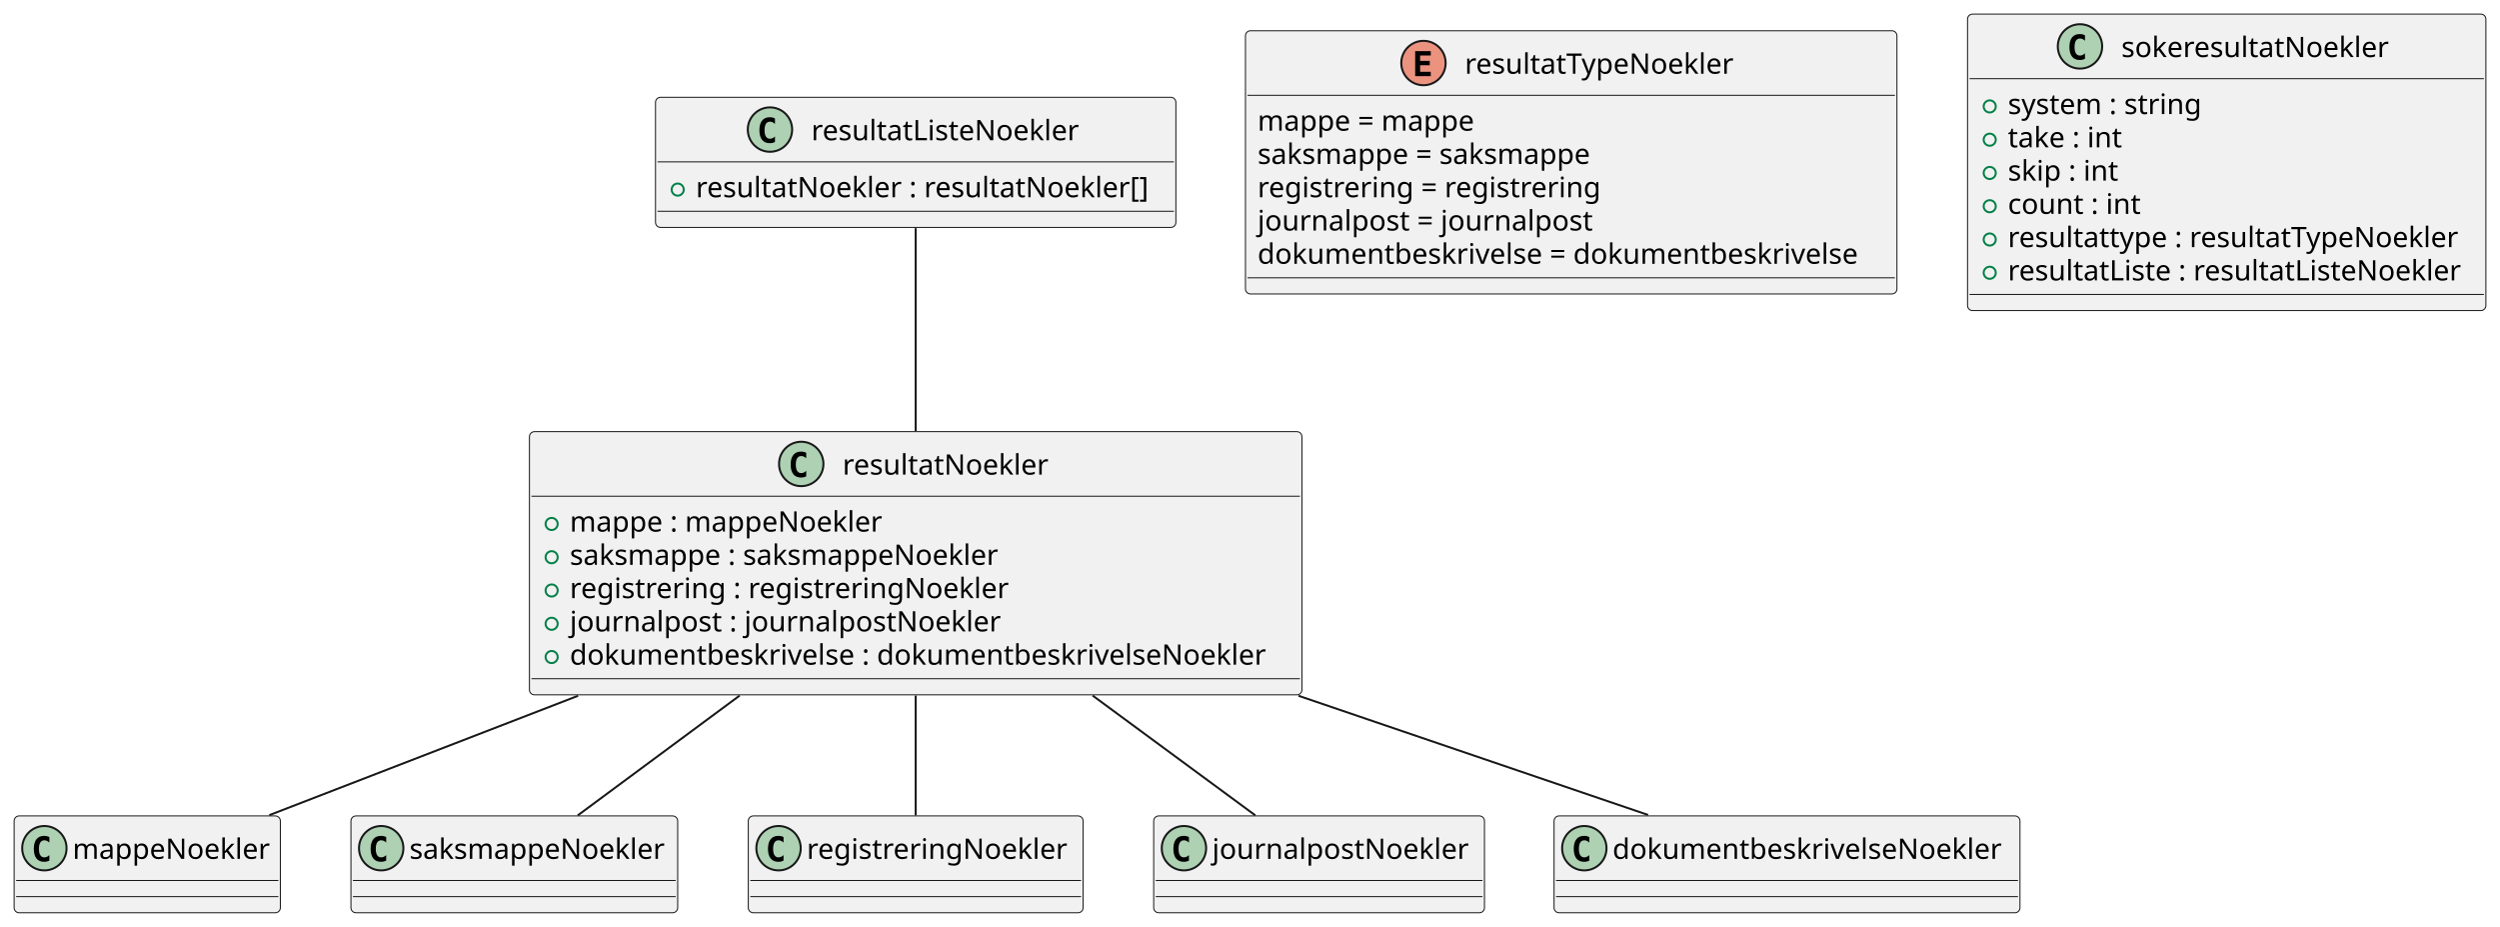
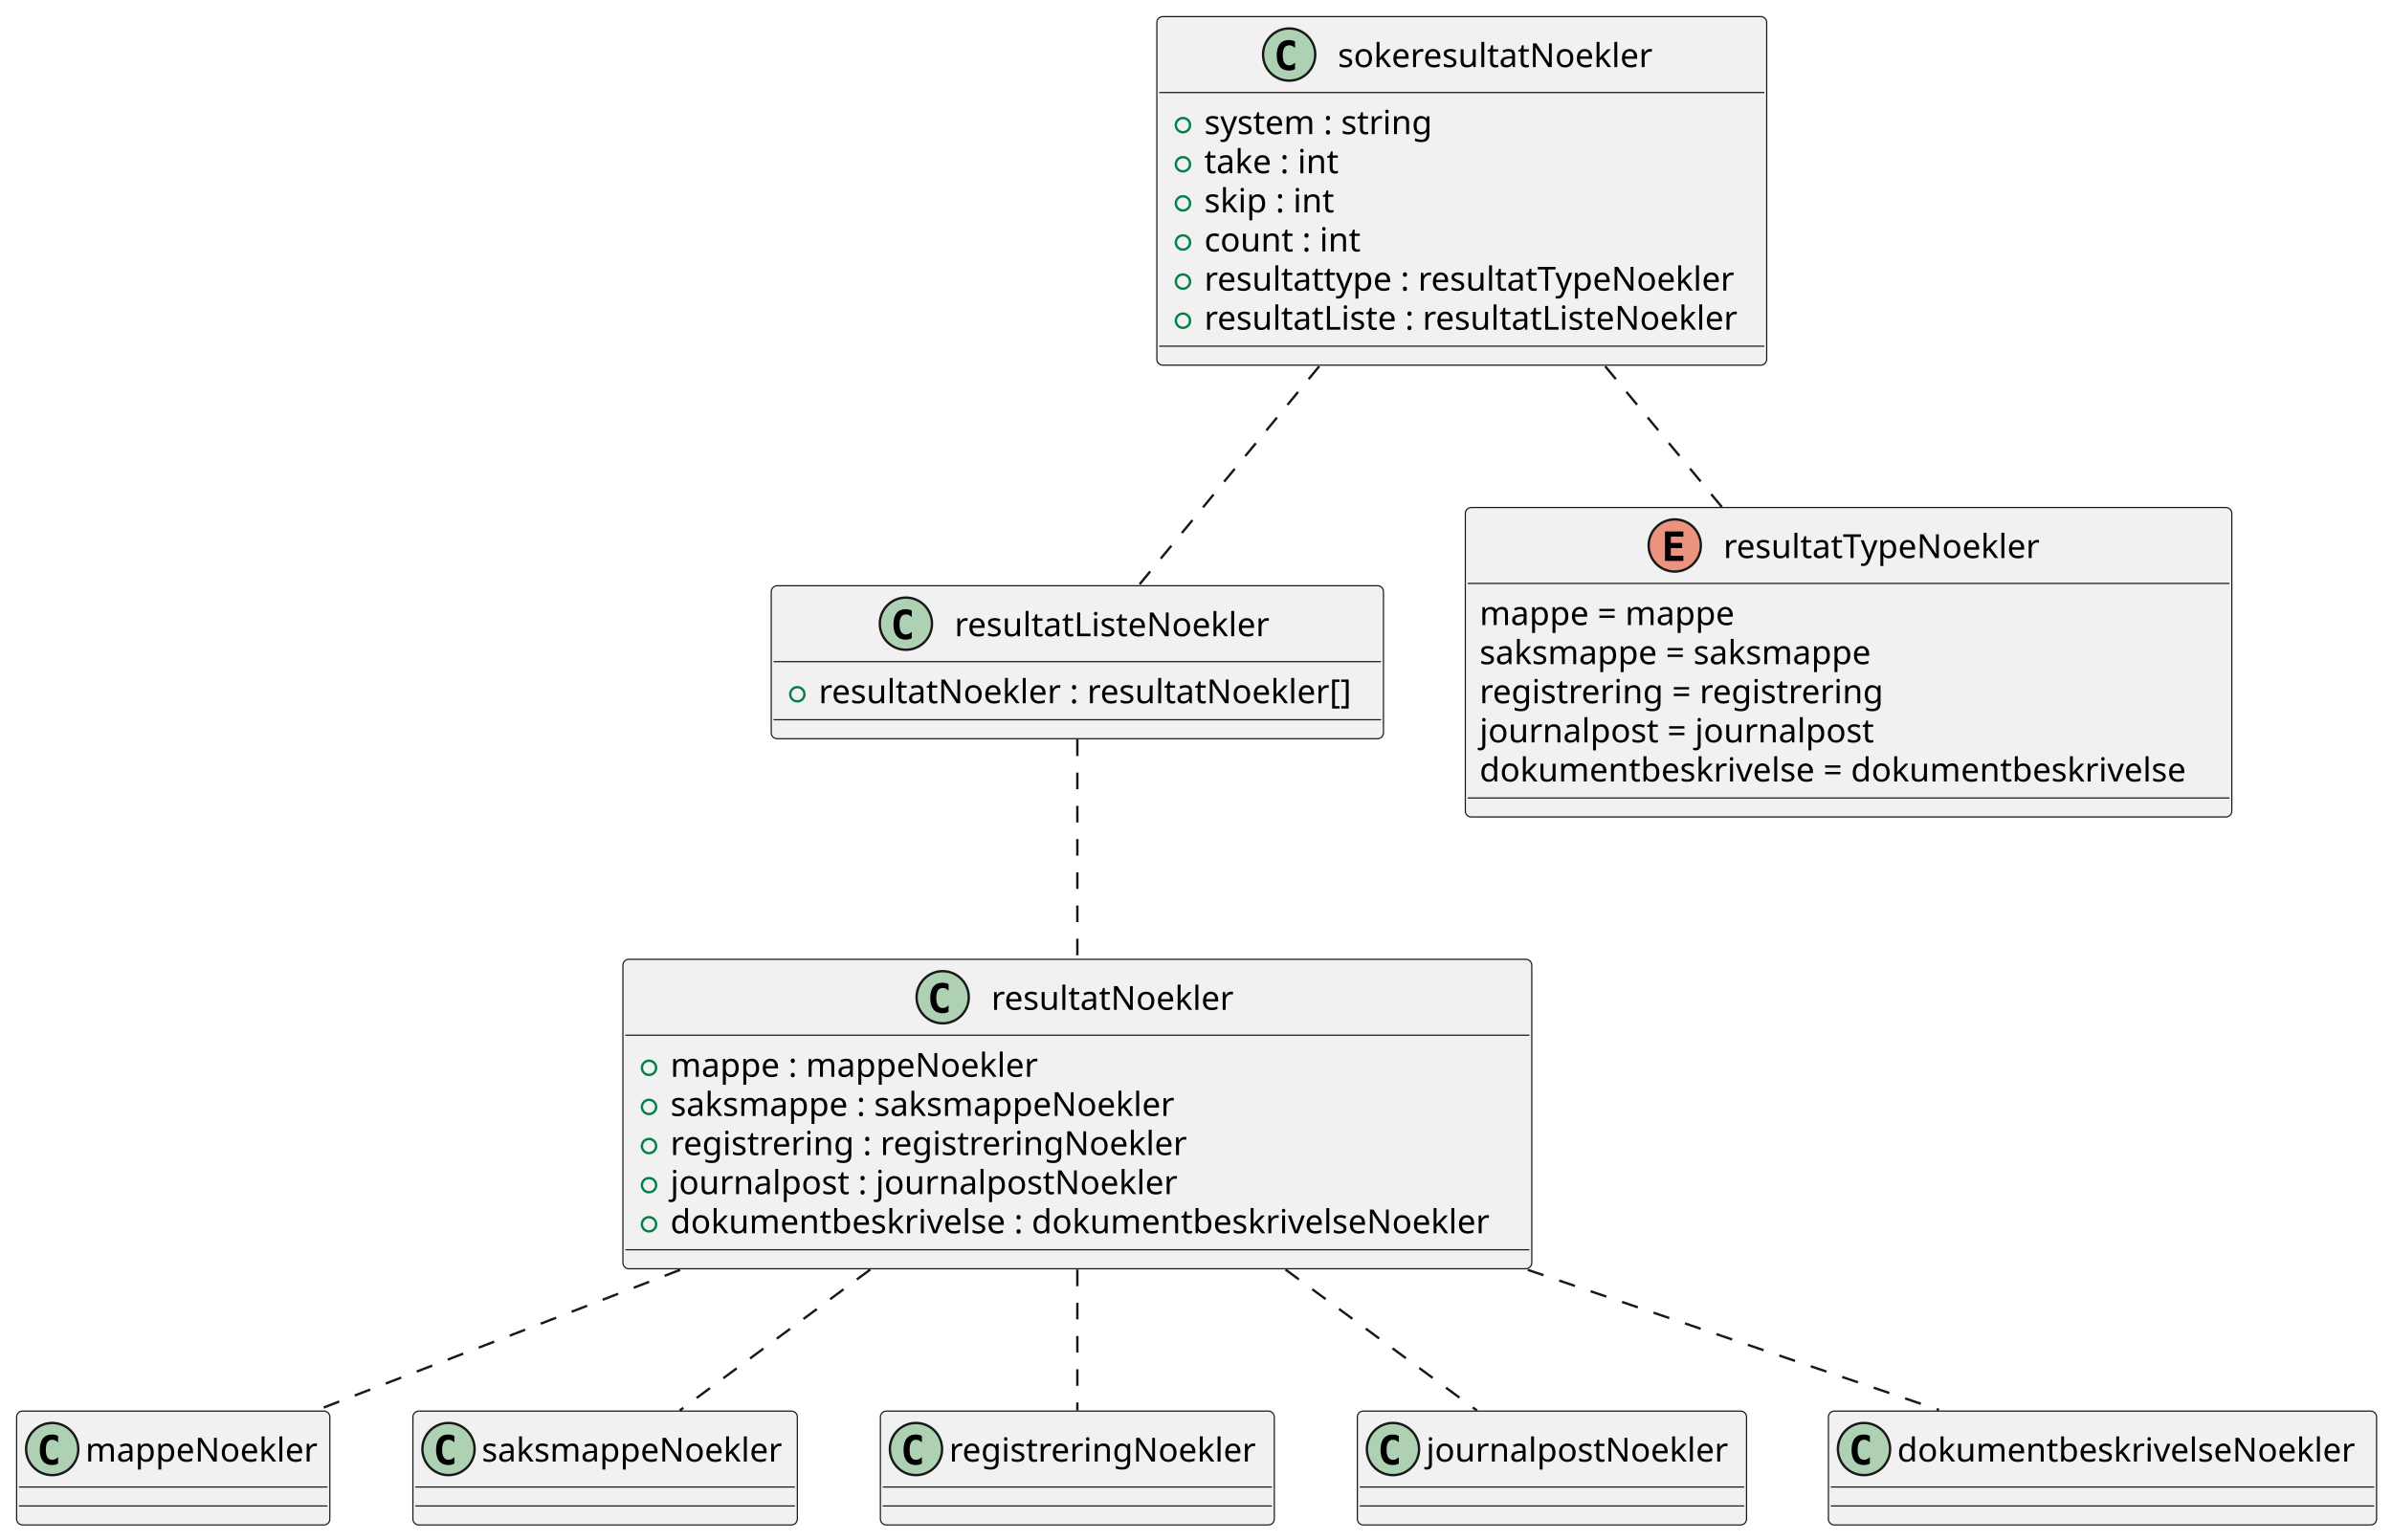
- <svg xmlns="http://www.w3.org/2000/svg" contentStyleType="text/css" height="459px" preserveAspectRatio="none" style="width:1239px;height:459px;background:#FFFFFF;" version="1.1" viewBox="0 0 1239 459" width="1239px" zoomAndPan="magnify">
+ <svg xmlns="http://www.w3.org/2000/svg" contentStyleType="text/css" height="649px" preserveAspectRatio="none" style="width:1008px;height:649px;background:#FFFFFF;" version="1.1" viewBox="0 0 1008 649" width="1008px" zoomAndPan="magnify">
  <defs />
  <g>
    <g id="elem_resultatListeNoekler">
-       <rect codeLine="2" fill="#F1F1F1" height="64.488" id="resultatListeNoekler" rx="2.5" ry="2.5" style="stroke:#181818;stroke-width:0.5;" width="258" x="325" y="48.22" />
-       <ellipse cx="381.75" cy="64.22" fill="#ADD1B2" rx="11" ry="11" style="stroke:#181818;stroke-width:1.0;" />
-       <path d="M384.223,70.363 Q383.642,70.662 383.003,70.811 Q382.364,70.961 381.658,70.961 Q379.151,70.961 377.832,69.309 Q376.512,67.657 376.512,64.536 Q376.512,61.407 377.832,59.755 Q379.151,58.103 381.658,58.103 Q382.364,58.103 383.011,58.252 Q383.659,58.402 384.223,58.7 L384.223,61.423 Q383.592,60.842 382.999,60.572 Q382.405,60.303 381.774,60.303 Q380.43,60.303 379.745,61.369 Q379.06,62.436 379.06,64.536 Q379.06,66.628 379.745,67.694 Q380.43,68.761 381.774,68.761 Q382.405,68.761 382.999,68.491 Q383.592,68.222 384.223,67.64 Z " fill="#000000" />
-       <text fill="#000000" font-family="sans-serif" font-size="14" lengthAdjust="spacing" textLength="136" x="402.25" y="69.511">resultatListeNoekler</text>
-       <line style="stroke:#181818;stroke-width:0.5;" x1="326" x2="582" y1="80.22" y2="80.22" />
-       <ellipse cx="336" cy="93.964" fill="none" rx="3" ry="3" style="stroke:#038048;stroke-width:1.0;" />
-       <text fill="#000000" font-family="sans-serif" font-size="14" lengthAdjust="spacing" textLength="232" x="345" y="97.755">resultatNoekler : resultatNoekler[]</text>
-       <line style="stroke:#181818;stroke-width:0.5;" x1="326" x2="582" y1="104.708" y2="104.708" />
+       <rect codeLine="2" fill="#F1F1F1" height="64.488" id="resultatListeNoekler" rx="2.5" ry="2.5" style="stroke:#181818;stroke-width:0.5;" width="258" x="325" y="246.9" />
+       <ellipse cx="381.75" cy="262.9" fill="#ADD1B2" rx="11" ry="11" style="stroke:#181818;stroke-width:1.0;" />
+       <path d="M384.223,269.043 Q383.642,269.342 383.003,269.491 Q382.364,269.641 381.658,269.641 Q379.151,269.641 377.832,267.989 Q376.512,266.337 376.512,263.216 Q376.512,260.087 377.832,258.435 Q379.151,256.783 381.658,256.783 Q382.364,256.783 383.011,256.932 Q383.659,257.082 384.223,257.38 L384.223,260.103 Q383.592,259.522 382.999,259.252 Q382.405,258.983 381.774,258.983 Q380.43,258.983 379.745,260.049 Q379.06,261.116 379.06,263.216 Q379.06,265.308 379.745,266.374 Q380.43,267.441 381.774,267.441 Q382.405,267.441 382.999,267.171 Q383.592,266.901 384.223,266.32 Z " fill="#000000" />
+       <text fill="#000000" font-family="sans-serif" font-size="14" lengthAdjust="spacing" textLength="136" x="402.25" y="268.191">resultatListeNoekler</text>
+       <line style="stroke:#181818;stroke-width:0.5;" x1="326" x2="582" y1="278.9" y2="278.9" />
+       <ellipse cx="336" cy="292.644" fill="none" rx="3" ry="3" style="stroke:#038048;stroke-width:1.0;" />
+       <text fill="#000000" font-family="sans-serif" font-size="14" lengthAdjust="spacing" textLength="232" x="345" y="296.435">resultatNoekler : resultatNoekler[]</text>
+       <line style="stroke:#181818;stroke-width:0.5;" x1="326" x2="582" y1="303.388" y2="303.388" />
    </g>
    <g id="elem_resultatNoekler">
-       <rect codeLine="6" fill="#F1F1F1" height="130.441" id="resultatNoekler" rx="2.5" ry="2.5" style="stroke:#181818;stroke-width:0.5;" width="383" x="262.5" y="213.93" />
-       <ellipse cx="397.25" cy="229.93" fill="#ADD1B2" rx="11" ry="11" style="stroke:#181818;stroke-width:1.0;" />
-       <path d="M399.723,236.073 Q399.142,236.372 398.503,236.521 Q397.864,236.671 397.158,236.671 Q394.651,236.671 393.332,235.019 Q392.012,233.367 392.012,230.246 Q392.012,227.117 393.332,225.465 Q394.651,223.813 397.158,223.813 Q397.864,223.813 398.511,223.962 Q399.159,224.112 399.723,224.411 L399.723,227.133 Q399.092,226.552 398.499,226.282 Q397.905,226.012 397.274,226.012 Q395.93,226.012 395.245,227.079 Q394.56,228.146 394.56,230.246 Q394.56,232.338 395.245,233.404 Q395.93,234.471 397.274,234.471 Q397.905,234.471 398.499,234.201 Q399.092,233.931 399.723,233.35 Z " fill="#000000" />
-       <text fill="#000000" font-family="sans-serif" font-size="14" lengthAdjust="spacing" textLength="105" x="417.75" y="235.221">resultatNoekler</text>
-       <line style="stroke:#181818;stroke-width:0.5;" x1="263.5" x2="644.5" y1="245.93" y2="245.93" />
-       <ellipse cx="273.5" cy="259.674" fill="none" rx="3" ry="3" style="stroke:#038048;stroke-width:1.0;" />
-       <text fill="#000000" font-family="sans-serif" font-size="14" lengthAdjust="spacing" textLength="159" x="282.5" y="263.465">mappe : mappeNoekler</text>
-       <ellipse cx="273.5" cy="276.162" fill="none" rx="3" ry="3" style="stroke:#038048;stroke-width:1.0;" />
-       <text fill="#000000" font-family="sans-serif" font-size="14" lengthAdjust="spacing" textLength="219" x="282.5" y="279.953">saksmappe : saksmappeNoekler</text>
-       <ellipse cx="273.5" cy="292.651" fill="none" rx="3" ry="3" style="stroke:#038048;stroke-width:1.0;" />
-       <text fill="#000000" font-family="sans-serif" font-size="14" lengthAdjust="spacing" textLength="227" x="282.5" y="296.442">registrering : registreringNoekler</text>
-       <ellipse cx="273.5" cy="309.139" fill="none" rx="3" ry="3" style="stroke:#038048;stroke-width:1.0;" />
-       <text fill="#000000" font-family="sans-serif" font-size="14" lengthAdjust="spacing" textLength="223" x="282.5" y="312.93">journalpost : journalpostNoekler</text>
-       <ellipse cx="273.5" cy="325.627" fill="none" rx="3" ry="3" style="stroke:#038048;stroke-width:1.0;" />
-       <text fill="#000000" font-family="sans-serif" font-size="14" lengthAdjust="spacing" textLength="357" x="282.5" y="329.418">dokumentbeskrivelse : dokumentbeskrivelseNoekler</text>
-       <line style="stroke:#181818;stroke-width:0.5;" x1="263.5" x2="644.5" y1="336.371" y2="336.371" />
+       <rect codeLine="5" fill="#F1F1F1" height="130.441" id="resultatNoekler" rx="2.5" ry="2.5" style="stroke:#181818;stroke-width:0.5;" width="383" x="262.5" y="404.37" />
+       <ellipse cx="397.25" cy="420.37" fill="#ADD1B2" rx="11" ry="11" style="stroke:#181818;stroke-width:1.0;" />
+       <path d="M399.723,426.513 Q399.142,426.812 398.503,426.961 Q397.864,427.111 397.158,427.111 Q394.651,427.111 393.332,425.459 Q392.012,423.807 392.012,420.686 Q392.012,417.557 393.332,415.905 Q394.651,414.253 397.158,414.253 Q397.864,414.253 398.511,414.402 Q399.159,414.552 399.723,414.851 L399.723,417.573 Q399.092,416.992 398.499,416.722 Q397.905,416.452 397.274,416.452 Q395.93,416.452 395.245,417.519 Q394.56,418.586 394.56,420.686 Q394.56,422.778 395.245,423.844 Q395.93,424.911 397.274,424.911 Q397.905,424.911 398.499,424.641 Q399.092,424.372 399.723,423.79 Z " fill="#000000" />
+       <text fill="#000000" font-family="sans-serif" font-size="14" lengthAdjust="spacing" textLength="105" x="417.75" y="425.661">resultatNoekler</text>
+       <line style="stroke:#181818;stroke-width:0.5;" x1="263.5" x2="644.5" y1="436.37" y2="436.37" />
+       <ellipse cx="273.5" cy="450.114" fill="none" rx="3" ry="3" style="stroke:#038048;stroke-width:1.0;" />
+       <text fill="#000000" font-family="sans-serif" font-size="14" lengthAdjust="spacing" textLength="159" x="282.5" y="453.905">mappe : mappeNoekler</text>
+       <ellipse cx="273.5" cy="466.602" fill="none" rx="3" ry="3" style="stroke:#038048;stroke-width:1.0;" />
+       <text fill="#000000" font-family="sans-serif" font-size="14" lengthAdjust="spacing" textLength="219" x="282.5" y="470.393">saksmappe : saksmappeNoekler</text>
+       <ellipse cx="273.5" cy="483.091" fill="none" rx="3" ry="3" style="stroke:#038048;stroke-width:1.0;" />
+       <text fill="#000000" font-family="sans-serif" font-size="14" lengthAdjust="spacing" textLength="227" x="282.5" y="486.882">registrering : registreringNoekler</text>
+       <ellipse cx="273.5" cy="499.579" fill="none" rx="3" ry="3" style="stroke:#038048;stroke-width:1.0;" />
+       <text fill="#000000" font-family="sans-serif" font-size="14" lengthAdjust="spacing" textLength="223" x="282.5" y="503.37">journalpost : journalpostNoekler</text>
+       <ellipse cx="273.5" cy="516.067" fill="none" rx="3" ry="3" style="stroke:#038048;stroke-width:1.0;" />
+       <text fill="#000000" font-family="sans-serif" font-size="14" lengthAdjust="spacing" textLength="357" x="282.5" y="519.858">dokumentbeskrivelse : dokumentbeskrivelseNoekler</text>
+       <line style="stroke:#181818;stroke-width:0.5;" x1="263.5" x2="644.5" y1="526.811" y2="526.811" />
+     </g>
+     <g id="elem_resultatTypeNoekler">
+       <rect codeLine="12" fill="#F1F1F1" height="130.441" id="resultatTypeNoekler" rx="2.5" ry="2.5" style="stroke:#181818;stroke-width:0.5;" width="323" x="617.5" y="213.93" />
+       <ellipse cx="705.75" cy="229.93" fill="#EB937F" rx="11" ry="11" style="stroke:#181818;stroke-width:1.0;" />
+       <path d="M709.364,236.43 L701.644,236.43 L701.644,224.037 L709.364,224.037 L709.364,226.195 L704.093,226.195 L704.093,228.868 L708.866,228.868 L708.866,231.026 L704.093,231.026 L704.093,234.272 L709.364,234.272 Z " fill="#000000" />
+       <text fill="#000000" font-family="sans-serif" font-size="14" lengthAdjust="spacing" textLength="138" x="726.25" y="235.221">resultatTypeNoekler</text>
+       <line style="stroke:#181818;stroke-width:0.5;" x1="618.5" x2="939.5" y1="245.93" y2="245.93" />
+       <text fill="#000000" font-family="sans-serif" font-size="14" lengthAdjust="spacing" textLength="113" x="623.5" y="263.465">mappe = mappe</text>
+       <text fill="#000000" font-family="sans-serif" font-size="14" lengthAdjust="spacing" textLength="173" x="623.5" y="279.953">saksmappe = saksmappe</text>
+       <text fill="#000000" font-family="sans-serif" font-size="14" lengthAdjust="spacing" textLength="181" x="623.5" y="296.442">registrering = registrering</text>
+       <text fill="#000000" font-family="sans-serif" font-size="14" lengthAdjust="spacing" textLength="177" x="623.5" y="312.93">journalpost = journalpost</text>
+       <text fill="#000000" font-family="sans-serif" font-size="14" lengthAdjust="spacing" textLength="311" x="623.5" y="329.418">dokumentbeskrivelse = dokumentbeskrivelse</text>
+       <line style="stroke:#181818;stroke-width:0.5;" x1="618.5" x2="939.5" y1="336.371" y2="336.371" />
+     </g>
+     <g id="elem_sokeresultatNoekler">
+       <rect codeLine="19" fill="#F1F1F1" height="146.93" id="sokeresultatNoekler" rx="2.5" ry="2.5" style="stroke:#181818;stroke-width:0.5;" width="257" x="487.5" y="7" />
+       <ellipse cx="543.25" cy="23" fill="#ADD1B2" rx="11" ry="11" style="stroke:#181818;stroke-width:1.0;" />
+       <path d="M545.723,29.143 Q545.142,29.442 544.503,29.591 Q543.864,29.741 543.158,29.741 Q540.651,29.741 539.332,28.089 Q538.012,26.437 538.012,23.316 Q538.012,20.186 539.332,18.535 Q540.651,16.883 543.158,16.883 Q543.864,16.883 544.511,17.032 Q545.159,17.182 545.723,17.48 L545.723,20.203 Q545.092,19.622 544.499,19.352 Q543.905,19.082 543.274,19.082 Q541.93,19.082 541.245,20.149 Q540.56,21.216 540.56,23.316 Q540.56,25.408 541.245,26.474 Q541.93,27.541 543.274,27.541 Q543.905,27.541 544.499,27.271 Q545.092,27.002 545.723,26.42 Z " fill="#000000" />
+       <text fill="#000000" font-family="sans-serif" font-size="14" lengthAdjust="spacing" textLength="137" x="563.75" y="28.291">sokeresultatNoekler</text>
+       <line style="stroke:#181818;stroke-width:0.5;" x1="488.5" x2="743.5" y1="39" y2="39" />
+       <ellipse cx="498.5" cy="52.744" fill="none" rx="3" ry="3" style="stroke:#038048;stroke-width:1.0;" />
+       <text fill="#000000" font-family="sans-serif" font-size="14" lengthAdjust="spacing" textLength="99" x="507.5" y="56.535">system : string</text>
+       <ellipse cx="498.5" cy="69.232" fill="none" rx="3" ry="3" style="stroke:#038048;stroke-width:1.0;" />
+       <text fill="#000000" font-family="sans-serif" font-size="14" lengthAdjust="spacing" textLength="59" x="507.5" y="73.023">take : int</text>
+       <ellipse cx="498.5" cy="85.721" fill="none" rx="3" ry="3" style="stroke:#038048;stroke-width:1.0;" />
+       <text fill="#000000" font-family="sans-serif" font-size="14" lengthAdjust="spacing" textLength="58" x="507.5" y="89.512">skip : int</text>
+       <ellipse cx="498.5" cy="102.209" fill="none" rx="3" ry="3" style="stroke:#038048;stroke-width:1.0;" />
+       <text fill="#000000" font-family="sans-serif" font-size="14" lengthAdjust="spacing" textLength="69" x="507.5" y="106">count : int</text>
+       <ellipse cx="498.5" cy="118.697" fill="none" rx="3" ry="3" style="stroke:#038048;stroke-width:1.0;" />
+       <text fill="#000000" font-family="sans-serif" font-size="14" lengthAdjust="spacing" textLength="231" x="507.5" y="122.488">resultattype : resultatTypeNoekler</text>
+       <ellipse cx="498.5" cy="135.185" fill="none" rx="3" ry="3" style="stroke:#038048;stroke-width:1.0;" />
+       <text fill="#000000" font-family="sans-serif" font-size="14" lengthAdjust="spacing" textLength="231" x="507.5" y="138.977">resultatListe : resultatListeNoekler</text>
+       <line style="stroke:#181818;stroke-width:0.5;" x1="488.5" x2="743.5" y1="145.93" y2="145.93" />
    </g>
    <g id="elem_mappeNoekler">
-       <rect fill="#F1F1F1" height="48" id="mappeNoekler" rx="2.5" ry="2.5" style="stroke:#181818;stroke-width:0.5;" width="132" x="7" y="404.37" />
-       <ellipse cx="22" cy="420.37" fill="#ADD1B2" rx="11" ry="11" style="stroke:#181818;stroke-width:1.0;" />
-       <path d="M24.473,426.513 Q23.892,426.812 23.253,426.961 Q22.614,427.111 21.908,427.111 Q19.401,427.111 18.081,425.459 Q16.762,423.807 16.762,420.686 Q16.762,417.557 18.081,415.905 Q19.401,414.253 21.908,414.253 Q22.614,414.253 23.261,414.402 Q23.909,414.552 24.473,414.851 L24.473,417.573 Q23.842,416.992 23.249,416.722 Q22.655,416.452 22.024,416.452 Q20.68,416.452 19.995,417.519 Q19.31,418.586 19.31,420.686 Q19.31,422.778 19.995,423.844 Q20.68,424.911 22.024,424.911 Q22.655,424.911 23.249,424.641 Q23.842,424.372 24.473,423.79 Z " fill="#000000" />
-       <text fill="#000000" font-family="sans-serif" font-size="14" lengthAdjust="spacing" textLength="100" x="36" y="425.661">mappeNoekler</text>
-       <line style="stroke:#181818;stroke-width:0.5;" x1="8" x2="138" y1="436.37" y2="436.37" />
-       <line style="stroke:#181818;stroke-width:0.5;" x1="8" x2="138" y1="444.37" y2="444.37" />
+       <rect fill="#F1F1F1" height="48" id="mappeNoekler" rx="2.5" ry="2.5" style="stroke:#181818;stroke-width:0.5;" width="132" x="7" y="594.81" />
+       <ellipse cx="22" cy="610.81" fill="#ADD1B2" rx="11" ry="11" style="stroke:#181818;stroke-width:1.0;" />
+       <path d="M24.473,616.953 Q23.892,617.252 23.253,617.401 Q22.614,617.551 21.908,617.551 Q19.401,617.551 18.081,615.899 Q16.762,614.247 16.762,611.126 Q16.762,607.996 18.081,606.345 Q19.401,604.693 21.908,604.693 Q22.614,604.693 23.261,604.842 Q23.909,604.992 24.473,605.29 L24.473,608.013 Q23.842,607.432 23.249,607.162 Q22.655,606.893 22.024,606.893 Q20.68,606.893 19.995,607.959 Q19.31,609.026 19.31,611.126 Q19.31,613.218 19.995,614.284 Q20.68,615.351 22.024,615.351 Q22.655,615.351 23.249,615.081 Q23.842,614.812 24.473,614.23 Z " fill="#000000" />
+       <text fill="#000000" font-family="sans-serif" font-size="14" lengthAdjust="spacing" textLength="100" x="36" y="616.101">mappeNoekler</text>
+       <line style="stroke:#181818;stroke-width:0.5;" x1="8" x2="138" y1="626.81" y2="626.81" />
+       <line style="stroke:#181818;stroke-width:0.5;" x1="8" x2="138" y1="634.81" y2="634.81" />
    </g>
    <g id="elem_saksmappeNoekler">
-       <rect fill="#F1F1F1" height="48" id="saksmappeNoekler" rx="2.5" ry="2.5" style="stroke:#181818;stroke-width:0.5;" width="162" x="174" y="404.37" />
-       <ellipse cx="189" cy="420.37" fill="#ADD1B2" rx="11" ry="11" style="stroke:#181818;stroke-width:1.0;" />
-       <path d="M191.473,426.513 Q190.892,426.812 190.253,426.961 Q189.614,427.111 188.908,427.111 Q186.401,427.111 185.082,425.459 Q183.762,423.807 183.762,420.686 Q183.762,417.557 185.082,415.905 Q186.401,414.253 188.908,414.253 Q189.614,414.253 190.261,414.402 Q190.909,414.552 191.473,414.851 L191.473,417.573 Q190.842,416.992 190.249,416.722 Q189.655,416.452 189.024,416.452 Q187.68,416.452 186.995,417.519 Q186.31,418.586 186.31,420.686 Q186.31,422.778 186.995,423.844 Q187.68,424.911 189.024,424.911 Q189.655,424.911 190.249,424.641 Q190.842,424.372 191.473,423.79 Z " fill="#000000" />
-       <text fill="#000000" font-family="sans-serif" font-size="14" lengthAdjust="spacing" textLength="130" x="203" y="425.661">saksmappeNoekler</text>
-       <line style="stroke:#181818;stroke-width:0.5;" x1="175" x2="335" y1="436.37" y2="436.37" />
-       <line style="stroke:#181818;stroke-width:0.5;" x1="175" x2="335" y1="444.37" y2="444.37" />
+       <rect fill="#F1F1F1" height="48" id="saksmappeNoekler" rx="2.5" ry="2.5" style="stroke:#181818;stroke-width:0.5;" width="162" x="174" y="594.81" />
+       <ellipse cx="189" cy="610.81" fill="#ADD1B2" rx="11" ry="11" style="stroke:#181818;stroke-width:1.0;" />
+       <path d="M191.473,616.953 Q190.892,617.252 190.253,617.401 Q189.614,617.551 188.908,617.551 Q186.401,617.551 185.082,615.899 Q183.762,614.247 183.762,611.126 Q183.762,607.996 185.082,606.345 Q186.401,604.693 188.908,604.693 Q189.614,604.693 190.261,604.842 Q190.909,604.992 191.473,605.29 L191.473,608.013 Q190.842,607.432 190.249,607.162 Q189.655,606.893 189.024,606.893 Q187.68,606.893 186.995,607.959 Q186.31,609.026 186.31,611.126 Q186.31,613.218 186.995,614.284 Q187.68,615.351 189.024,615.351 Q189.655,615.351 190.249,615.081 Q190.842,614.812 191.473,614.23 Z " fill="#000000" />
+       <text fill="#000000" font-family="sans-serif" font-size="14" lengthAdjust="spacing" textLength="130" x="203" y="616.101">saksmappeNoekler</text>
+       <line style="stroke:#181818;stroke-width:0.5;" x1="175" x2="335" y1="626.81" y2="626.81" />
+       <line style="stroke:#181818;stroke-width:0.5;" x1="175" x2="335" y1="634.81" y2="634.81" />
    </g>
    <g id="elem_registreringNoekler">
-       <rect fill="#F1F1F1" height="48" id="registreringNoekler" rx="2.5" ry="2.5" style="stroke:#181818;stroke-width:0.5;" width="166" x="371" y="404.37" />
-       <ellipse cx="386" cy="420.37" fill="#ADD1B2" rx="11" ry="11" style="stroke:#181818;stroke-width:1.0;" />
-       <path d="M388.473,426.513 Q387.892,426.812 387.253,426.961 Q386.614,427.111 385.908,427.111 Q383.401,427.111 382.082,425.459 Q380.762,423.807 380.762,420.686 Q380.762,417.557 382.082,415.905 Q383.401,414.253 385.908,414.253 Q386.614,414.253 387.261,414.402 Q387.909,414.552 388.473,414.851 L388.473,417.573 Q387.842,416.992 387.249,416.722 Q386.655,416.452 386.024,416.452 Q384.68,416.452 383.995,417.519 Q383.31,418.586 383.31,420.686 Q383.31,422.778 383.995,423.844 Q384.68,424.911 386.024,424.911 Q386.655,424.911 387.249,424.641 Q387.842,424.372 388.473,423.79 Z " fill="#000000" />
-       <text fill="#000000" font-family="sans-serif" font-size="14" lengthAdjust="spacing" textLength="134" x="400" y="425.661">registreringNoekler</text>
-       <line style="stroke:#181818;stroke-width:0.5;" x1="372" x2="536" y1="436.37" y2="436.37" />
-       <line style="stroke:#181818;stroke-width:0.5;" x1="372" x2="536" y1="444.37" y2="444.37" />
+       <rect fill="#F1F1F1" height="48" id="registreringNoekler" rx="2.5" ry="2.5" style="stroke:#181818;stroke-width:0.5;" width="166" x="371" y="594.81" />
+       <ellipse cx="386" cy="610.81" fill="#ADD1B2" rx="11" ry="11" style="stroke:#181818;stroke-width:1.0;" />
+       <path d="M388.473,616.953 Q387.892,617.252 387.253,617.401 Q386.614,617.551 385.908,617.551 Q383.401,617.551 382.082,615.899 Q380.762,614.247 380.762,611.126 Q380.762,607.996 382.082,606.345 Q383.401,604.693 385.908,604.693 Q386.614,604.693 387.261,604.842 Q387.909,604.992 388.473,605.29 L388.473,608.013 Q387.842,607.432 387.249,607.162 Q386.655,606.893 386.024,606.893 Q384.68,606.893 383.995,607.959 Q383.31,609.026 383.31,611.126 Q383.31,613.218 383.995,614.284 Q384.68,615.351 386.024,615.351 Q386.655,615.351 387.249,615.081 Q387.842,614.812 388.473,614.23 Z " fill="#000000" />
+       <text fill="#000000" font-family="sans-serif" font-size="14" lengthAdjust="spacing" textLength="134" x="400" y="616.101">registreringNoekler</text>
+       <line style="stroke:#181818;stroke-width:0.5;" x1="372" x2="536" y1="626.81" y2="626.81" />
+       <line style="stroke:#181818;stroke-width:0.5;" x1="372" x2="536" y1="634.81" y2="634.81" />
    </g>
    <g id="elem_journalpostNoekler">
-       <rect fill="#F1F1F1" height="48" id="journalpostNoekler" rx="2.5" ry="2.5" style="stroke:#181818;stroke-width:0.5;" width="164" x="572" y="404.37" />
-       <ellipse cx="587" cy="420.37" fill="#ADD1B2" rx="11" ry="11" style="stroke:#181818;stroke-width:1.0;" />
-       <path d="M589.473,426.513 Q588.892,426.812 588.253,426.961 Q587.614,427.111 586.908,427.111 Q584.401,427.111 583.082,425.459 Q581.762,423.807 581.762,420.686 Q581.762,417.557 583.082,415.905 Q584.401,414.253 586.908,414.253 Q587.614,414.253 588.261,414.402 Q588.909,414.552 589.473,414.851 L589.473,417.573 Q588.842,416.992 588.249,416.722 Q587.655,416.452 587.024,416.452 Q585.68,416.452 584.995,417.519 Q584.31,418.586 584.31,420.686 Q584.31,422.778 584.995,423.844 Q585.68,424.911 587.024,424.911 Q587.655,424.911 588.249,424.641 Q588.842,424.372 589.473,423.79 Z " fill="#000000" />
-       <text fill="#000000" font-family="sans-serif" font-size="14" lengthAdjust="spacing" textLength="132" x="601" y="425.661">journalpostNoekler</text>
-       <line style="stroke:#181818;stroke-width:0.5;" x1="573" x2="735" y1="436.37" y2="436.37" />
-       <line style="stroke:#181818;stroke-width:0.5;" x1="573" x2="735" y1="444.37" y2="444.37" />
+       <rect fill="#F1F1F1" height="48" id="journalpostNoekler" rx="2.5" ry="2.5" style="stroke:#181818;stroke-width:0.5;" width="164" x="572" y="594.81" />
+       <ellipse cx="587" cy="610.81" fill="#ADD1B2" rx="11" ry="11" style="stroke:#181818;stroke-width:1.0;" />
+       <path d="M589.473,616.953 Q588.892,617.252 588.253,617.401 Q587.614,617.551 586.908,617.551 Q584.401,617.551 583.082,615.899 Q581.762,614.247 581.762,611.126 Q581.762,607.996 583.082,606.345 Q584.401,604.693 586.908,604.693 Q587.614,604.693 588.261,604.842 Q588.909,604.992 589.473,605.29 L589.473,608.013 Q588.842,607.432 588.249,607.162 Q587.655,606.893 587.024,606.893 Q585.68,606.893 584.995,607.959 Q584.31,609.026 584.31,611.126 Q584.31,613.218 584.995,614.284 Q585.68,615.351 587.024,615.351 Q587.655,615.351 588.249,615.081 Q588.842,614.812 589.473,614.23 Z " fill="#000000" />
+       <text fill="#000000" font-family="sans-serif" font-size="14" lengthAdjust="spacing" textLength="132" x="601" y="616.101">journalpostNoekler</text>
+       <line style="stroke:#181818;stroke-width:0.5;" x1="573" x2="735" y1="626.81" y2="626.81" />
+       <line style="stroke:#181818;stroke-width:0.5;" x1="573" x2="735" y1="634.81" y2="634.81" />
    </g>
    <g id="elem_dokumentbeskrivelseNoekler">
-       <rect fill="#F1F1F1" height="48" id="dokumentbeskrivelseNoekler" rx="2.5" ry="2.5" style="stroke:#181818;stroke-width:0.5;" width="231" x="770.5" y="404.37" />
-       <ellipse cx="785.5" cy="420.37" fill="#ADD1B2" rx="11" ry="11" style="stroke:#181818;stroke-width:1.0;" />
-       <path d="M787.973,426.513 Q787.392,426.812 786.753,426.961 Q786.114,427.111 785.408,427.111 Q782.901,427.111 781.582,425.459 Q780.262,423.807 780.262,420.686 Q780.262,417.557 781.582,415.905 Q782.901,414.253 785.408,414.253 Q786.114,414.253 786.761,414.402 Q787.409,414.552 787.973,414.851 L787.973,417.573 Q787.342,416.992 786.749,416.722 Q786.155,416.452 785.524,416.452 Q784.18,416.452 783.495,417.519 Q782.81,418.586 782.81,420.686 Q782.81,422.778 783.495,423.844 Q784.18,424.911 785.524,424.911 Q786.155,424.911 786.749,424.641 Q787.342,424.372 787.973,423.79 Z " fill="#000000" />
-       <text fill="#000000" font-family="sans-serif" font-size="14" lengthAdjust="spacing" textLength="199" x="799.5" y="425.661">dokumentbeskrivelseNoekler</text>
-       <line style="stroke:#181818;stroke-width:0.5;" x1="771.5" x2="1000.5" y1="436.37" y2="436.37" />
-       <line style="stroke:#181818;stroke-width:0.5;" x1="771.5" x2="1000.5" y1="444.37" y2="444.37" />
+       <rect fill="#F1F1F1" height="48" id="dokumentbeskrivelseNoekler" rx="2.5" ry="2.5" style="stroke:#181818;stroke-width:0.5;" width="231" x="770.5" y="594.81" />
+       <ellipse cx="785.5" cy="610.81" fill="#ADD1B2" rx="11" ry="11" style="stroke:#181818;stroke-width:1.0;" />
+       <path d="M787.973,616.953 Q787.392,617.252 786.753,617.401 Q786.114,617.551 785.408,617.551 Q782.901,617.551 781.582,615.899 Q780.262,614.247 780.262,611.126 Q780.262,607.996 781.582,606.345 Q782.901,604.693 785.408,604.693 Q786.114,604.693 786.761,604.842 Q787.409,604.992 787.973,605.29 L787.973,608.013 Q787.342,607.432 786.749,607.162 Q786.155,606.893 785.524,606.893 Q784.18,606.893 783.495,607.959 Q782.81,609.026 782.81,611.126 Q782.81,613.218 783.495,614.284 Q784.18,615.351 785.524,615.351 Q786.155,615.351 786.749,615.081 Q787.342,614.812 787.973,614.23 Z " fill="#000000" />
+       <text fill="#000000" font-family="sans-serif" font-size="14" lengthAdjust="spacing" textLength="199" x="799.5" y="616.101">dokumentbeskrivelseNoekler</text>
+       <line style="stroke:#181818;stroke-width:0.5;" x1="771.5" x2="1000.5" y1="626.81" y2="626.81" />
+       <line style="stroke:#181818;stroke-width:0.5;" x1="771.5" x2="1000.5" y1="634.81" y2="634.81" />
    </g>
-     <g id="elem_resultatTypeNoekler">
-       <rect codeLine="19" fill="#F1F1F1" height="130.441" id="resultatTypeNoekler" rx="2.5" ry="2.5" style="stroke:#181818;stroke-width:0.5;" width="323" x="617.5" y="15.24" />
-       <ellipse cx="705.75" cy="31.24" fill="#EB937F" rx="11" ry="11" style="stroke:#181818;stroke-width:1.0;" />
-       <path d="M709.364,37.74 L701.644,37.74 L701.644,25.347 L709.364,25.347 L709.364,27.505 L704.093,27.505 L704.093,30.178 L708.866,30.178 L708.866,32.336 L704.093,32.336 L704.093,35.582 L709.364,35.582 Z " fill="#000000" />
-       <text fill="#000000" font-family="sans-serif" font-size="14" lengthAdjust="spacing" textLength="138" x="726.25" y="36.531">resultatTypeNoekler</text>
-       <line style="stroke:#181818;stroke-width:0.5;" x1="618.5" x2="939.5" y1="47.24" y2="47.24" />
-       <text fill="#000000" font-family="sans-serif" font-size="14" lengthAdjust="spacing" textLength="113" x="623.5" y="64.775">mappe = mappe</text>
-       <text fill="#000000" font-family="sans-serif" font-size="14" lengthAdjust="spacing" textLength="173" x="623.5" y="81.263">saksmappe = saksmappe</text>
-       <text fill="#000000" font-family="sans-serif" font-size="14" lengthAdjust="spacing" textLength="181" x="623.5" y="97.752">registrering = registrering</text>
-       <text fill="#000000" font-family="sans-serif" font-size="14" lengthAdjust="spacing" textLength="177" x="623.5" y="114.24">journalpost = journalpost</text>
-       <text fill="#000000" font-family="sans-serif" font-size="14" lengthAdjust="spacing" textLength="311" x="623.5" y="130.728">dokumentbeskrivelse = dokumentbeskrivelse</text>
-       <line style="stroke:#181818;stroke-width:0.5;" x1="618.5" x2="939.5" y1="137.681" y2="137.681" />
+     <g id="link_sokeresultatNoekler_resultatListeNoekler">
+       <path codeLine="3" d="M555.91,154.42 C529.79,186.13 500.57,221.61 480.13,246.42 " fill="none" id="sokeresultatNoekler-resultatListeNoekler" style="stroke:#181818;stroke-width:1.0;stroke-dasharray:7.0,7.0;" />
    </g>
-     <g id="elem_sokeresultatNoekler">
-       <rect codeLine="26" fill="#F1F1F1" height="146.93" id="sokeresultatNoekler" rx="2.5" ry="2.5" style="stroke:#181818;stroke-width:0.5;" width="257" x="975.5" y="7" />
-       <ellipse cx="1031.25" cy="23" fill="#ADD1B2" rx="11" ry="11" style="stroke:#181818;stroke-width:1.0;" />
-       <path d="M1033.723,29.143 Q1033.142,29.442 1032.503,29.591 Q1031.864,29.741 1031.158,29.741 Q1028.651,29.741 1027.332,28.089 Q1026.012,26.437 1026.012,23.316 Q1026.012,20.186 1027.332,18.535 Q1028.651,16.883 1031.158,16.883 Q1031.864,16.883 1032.511,17.032 Q1033.159,17.182 1033.723,17.48 L1033.723,20.203 Q1033.092,19.622 1032.499,19.352 Q1031.905,19.082 1031.274,19.082 Q1029.93,19.082 1029.245,20.149 Q1028.56,21.216 1028.56,23.316 Q1028.56,25.408 1029.245,26.474 Q1029.93,27.541 1031.274,27.541 Q1031.905,27.541 1032.499,27.271 Q1033.092,27.002 1033.723,26.42 Z " fill="#000000" />
-       <text fill="#000000" font-family="sans-serif" font-size="14" lengthAdjust="spacing" textLength="137" x="1051.75" y="28.291">sokeresultatNoekler</text>
-       <line style="stroke:#181818;stroke-width:0.5;" x1="976.5" x2="1231.5" y1="39" y2="39" />
-       <ellipse cx="986.5" cy="52.744" fill="none" rx="3" ry="3" style="stroke:#038048;stroke-width:1.0;" />
-       <text fill="#000000" font-family="sans-serif" font-size="14" lengthAdjust="spacing" textLength="99" x="995.5" y="56.535">system : string</text>
-       <ellipse cx="986.5" cy="69.232" fill="none" rx="3" ry="3" style="stroke:#038048;stroke-width:1.0;" />
-       <text fill="#000000" font-family="sans-serif" font-size="14" lengthAdjust="spacing" textLength="59" x="995.5" y="73.023">take : int</text>
-       <ellipse cx="986.5" cy="85.721" fill="none" rx="3" ry="3" style="stroke:#038048;stroke-width:1.0;" />
-       <text fill="#000000" font-family="sans-serif" font-size="14" lengthAdjust="spacing" textLength="58" x="995.5" y="89.512">skip : int</text>
-       <ellipse cx="986.5" cy="102.209" fill="none" rx="3" ry="3" style="stroke:#038048;stroke-width:1.0;" />
-       <text fill="#000000" font-family="sans-serif" font-size="14" lengthAdjust="spacing" textLength="69" x="995.5" y="106">count : int</text>
-       <ellipse cx="986.5" cy="118.697" fill="none" rx="3" ry="3" style="stroke:#038048;stroke-width:1.0;" />
-       <text fill="#000000" font-family="sans-serif" font-size="14" lengthAdjust="spacing" textLength="231" x="995.5" y="122.488">resultattype : resultatTypeNoekler</text>
-       <ellipse cx="986.5" cy="135.185" fill="none" rx="3" ry="3" style="stroke:#038048;stroke-width:1.0;" />
-       <text fill="#000000" font-family="sans-serif" font-size="14" lengthAdjust="spacing" textLength="231" x="995.5" y="138.977">resultatListe : resultatListeNoekler</text>
-       <line style="stroke:#181818;stroke-width:0.5;" x1="976.5" x2="1231.5" y1="145.93" y2="145.93" />
+     <g id="link_sokeresultatNoekler_resultatTypeNoekler">
+       <path codeLine="4" d="M676.46,154.42 C692.59,173.88 709.9,194.76 725.61,213.73 " fill="none" id="sokeresultatNoekler-resultatTypeNoekler" style="stroke:#181818;stroke-width:1.0;stroke-dasharray:7.0,7.0;" />
    </g>
    <g id="link_resultatListeNoekler_resultatNoekler">
-       <path codeLine="5" d="M454,113.06 C454,140.1 454,179.89 454,213.63 " fill="none" id="resultatListeNoekler-resultatNoekler" style="stroke:#181818;stroke-width:1.0;" />
+       <path codeLine="6" d="M454,311.69 C454,336.83 454,372.88 454,404.08 " fill="none" id="resultatListeNoekler-resultatNoekler" style="stroke:#181818;stroke-width:1.0;stroke-dasharray:7.0,7.0;" />
    </g>
    <g id="link_resultatNoekler_mappeNoekler">
-       <path codeLine="13" d="M286.61,344.83 C232.07,365.91 174.96,387.97 133.53,403.98 " fill="none" id="resultatNoekler-mappeNoekler" style="stroke:#181818;stroke-width:1.0;" />
+       <path codeLine="8" d="M286.61,535.27 C232.07,556.35 174.96,578.41 133.53,594.42 " fill="none" id="resultatNoekler-mappeNoekler" style="stroke:#181818;stroke-width:1.0;stroke-dasharray:7.0,7.0;" />
    </g>
    <g id="link_resultatNoekler_saksmappeNoekler">
-       <path codeLine="14" d="M366.72,344.72 C338.1,365.89 308.12,388.07 286.43,404.12 " fill="none" id="resultatNoekler-saksmappeNoekler" style="stroke:#181818;stroke-width:1.0;" />
+       <path codeLine="9" d="M366.72,535.16 C338.1,556.33 308.12,578.51 286.43,594.56 " fill="none" id="resultatNoekler-saksmappeNoekler" style="stroke:#181818;stroke-width:1.0;stroke-dasharray:7.0,7.0;" />
    </g>
    <g id="link_resultatNoekler_registreringNoekler">
-       <path codeLine="15" d="M454,344.72 C454,365.89 454,388.07 454,404.12 " fill="none" id="resultatNoekler-registreringNoekler" style="stroke:#181818;stroke-width:1.0;" />
+       <path codeLine="10" d="M454,535.16 C454,556.33 454,578.51 454,594.56 " fill="none" id="resultatNoekler-registreringNoekler" style="stroke:#181818;stroke-width:1.0;stroke-dasharray:7.0,7.0;" />
    </g>
    <g id="link_resultatNoekler_journalpostNoekler">
-       <path codeLine="16" d="M541.72,344.72 C570.48,365.89 600.61,388.07 622.41,404.12 " fill="none" id="resultatNoekler-journalpostNoekler" style="stroke:#181818;stroke-width:1.0;" />
+       <path codeLine="11" d="M541.72,535.16 C570.48,556.33 600.61,578.51 622.41,594.56 " fill="none" id="resultatNoekler-journalpostNoekler" style="stroke:#181818;stroke-width:1.0;stroke-dasharray:7.0,7.0;" />
    </g>
    <g id="link_resultatNoekler_dokumentbeskrivelseNoekler">
-       <path codeLine="17" d="M643.8,344.83 C705.53,365.87 770.16,387.89 817.11,403.89 " fill="none" id="resultatNoekler-dokumentbeskrivelseNoekler" style="stroke:#181818;stroke-width:1.0;" />
+       <path codeLine="12" d="M643.8,535.27 C705.53,556.31 770.16,578.33 817.11,594.33 " fill="none" id="resultatNoekler-dokumentbeskrivelseNoekler" style="stroke:#181818;stroke-width:1.0;stroke-dasharray:7.0,7.0;" />
    </g>
  </g>
</svg>
